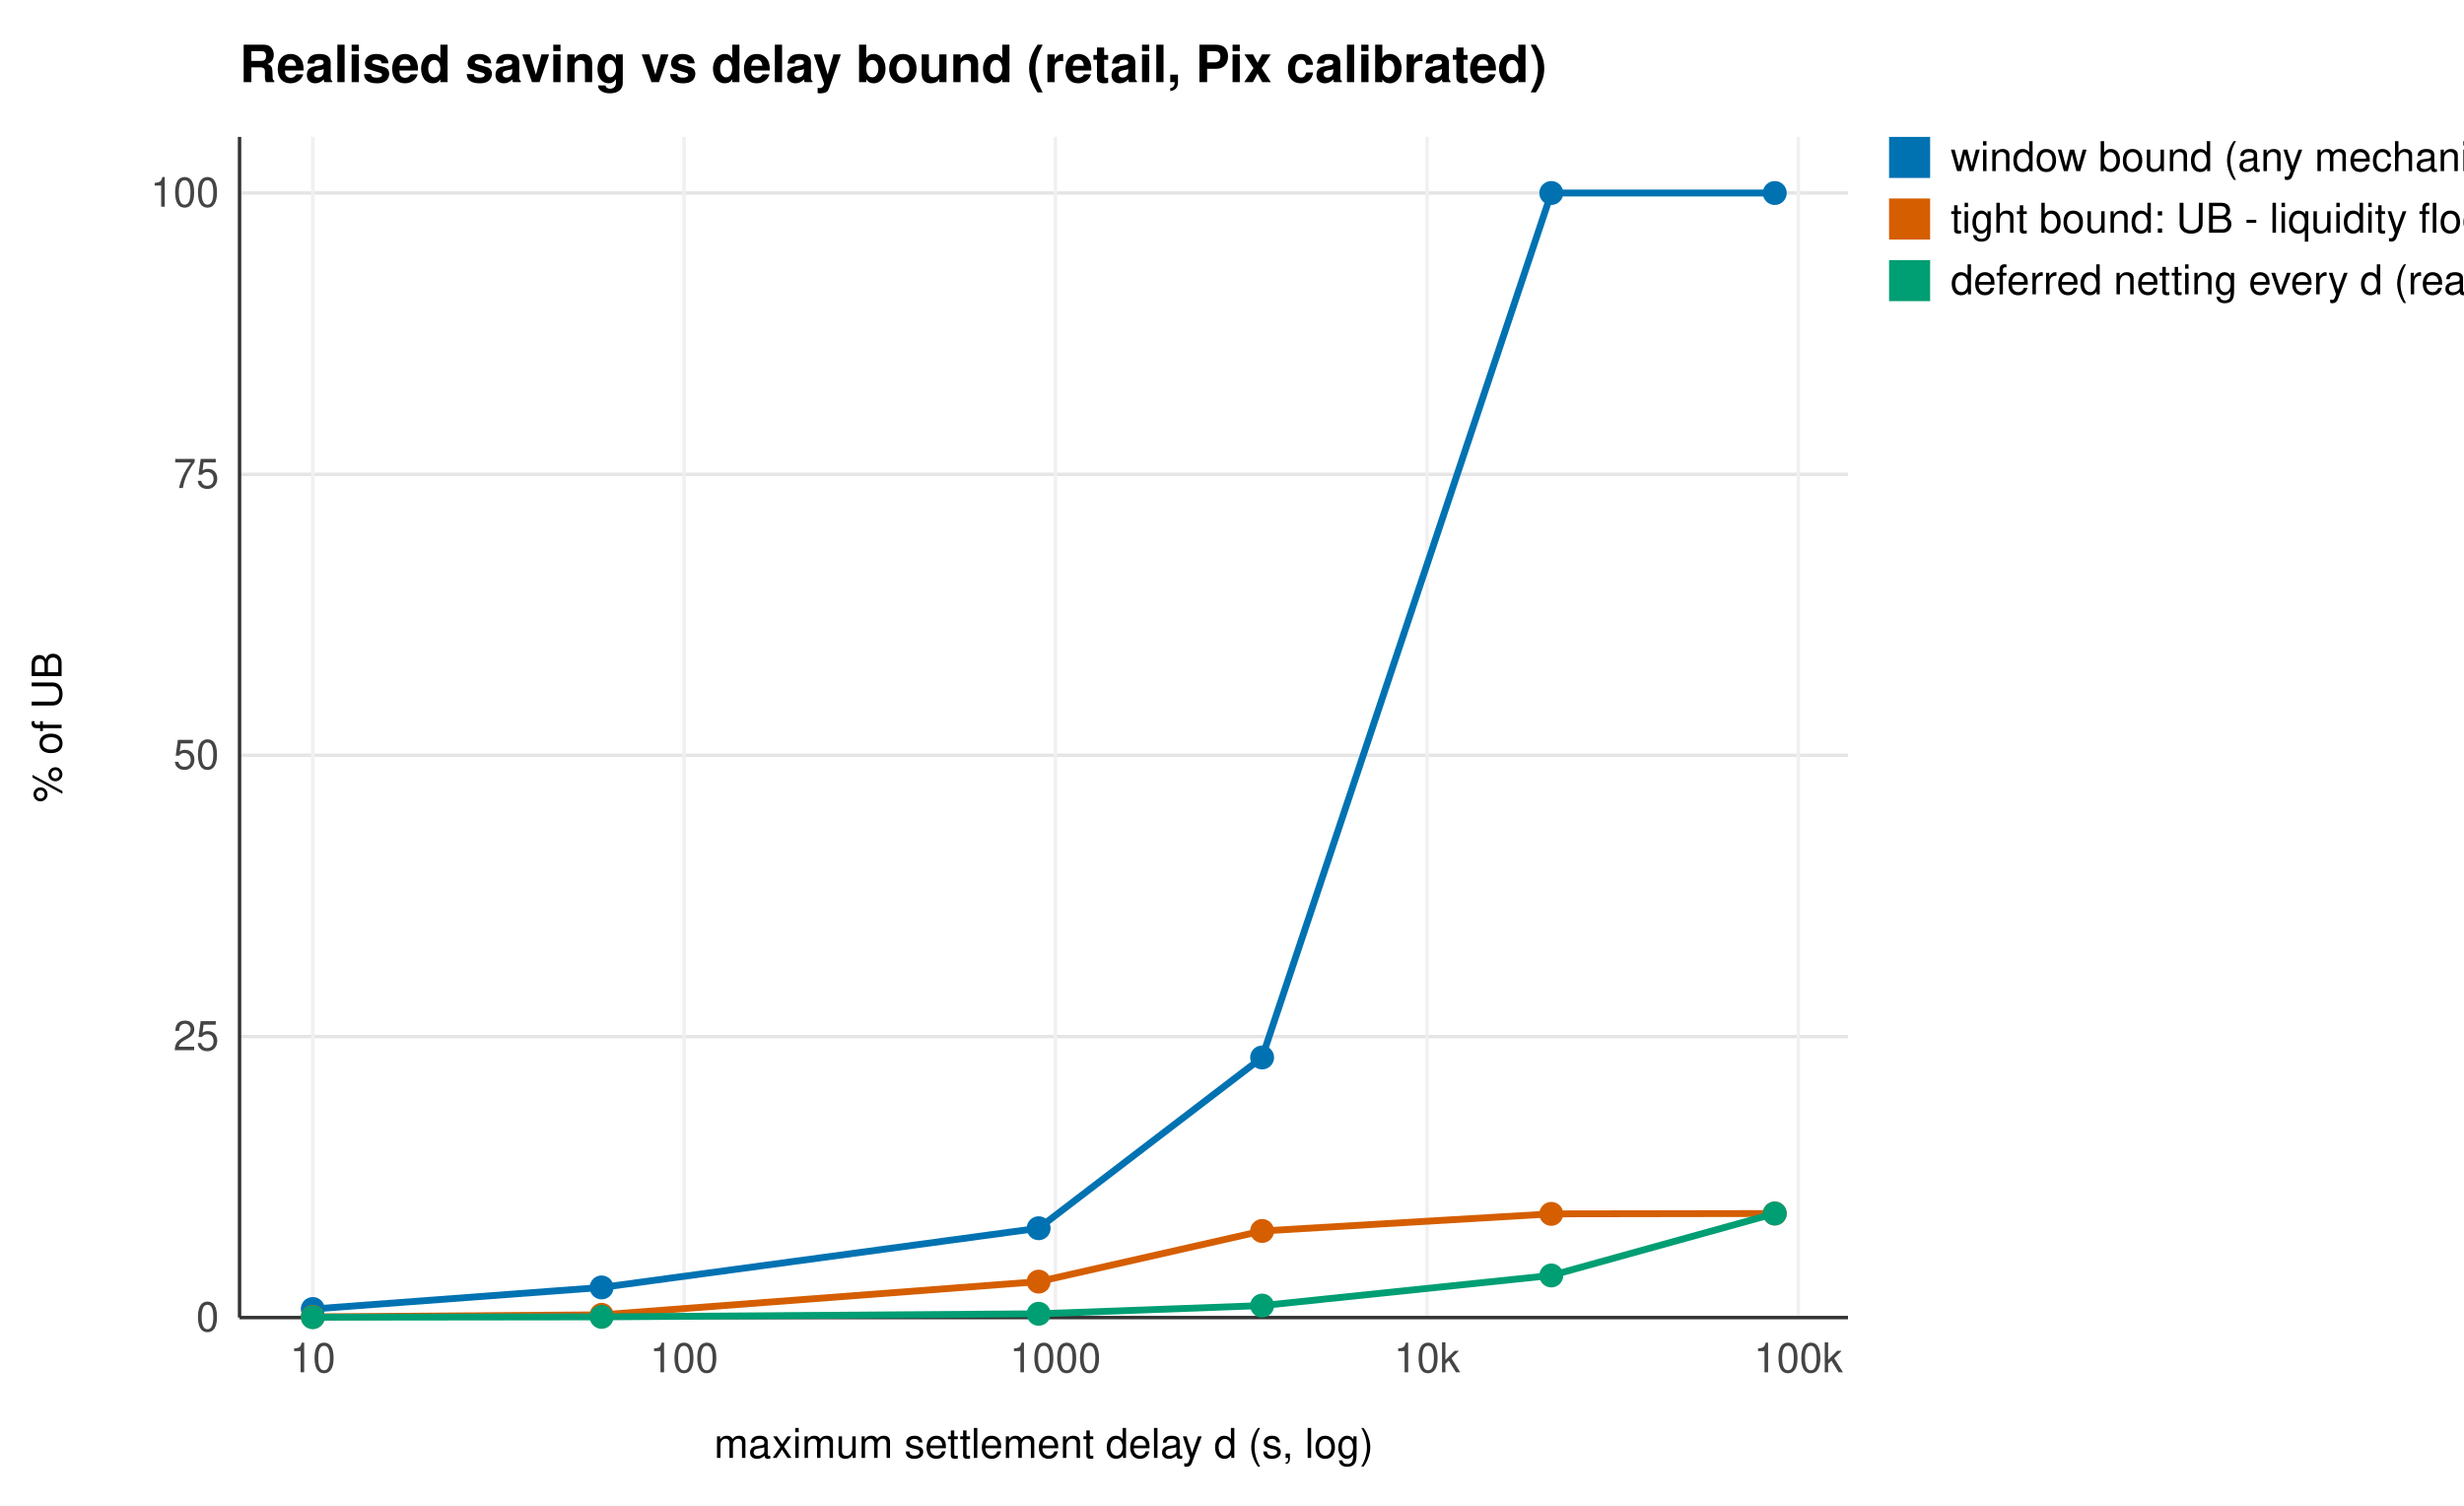
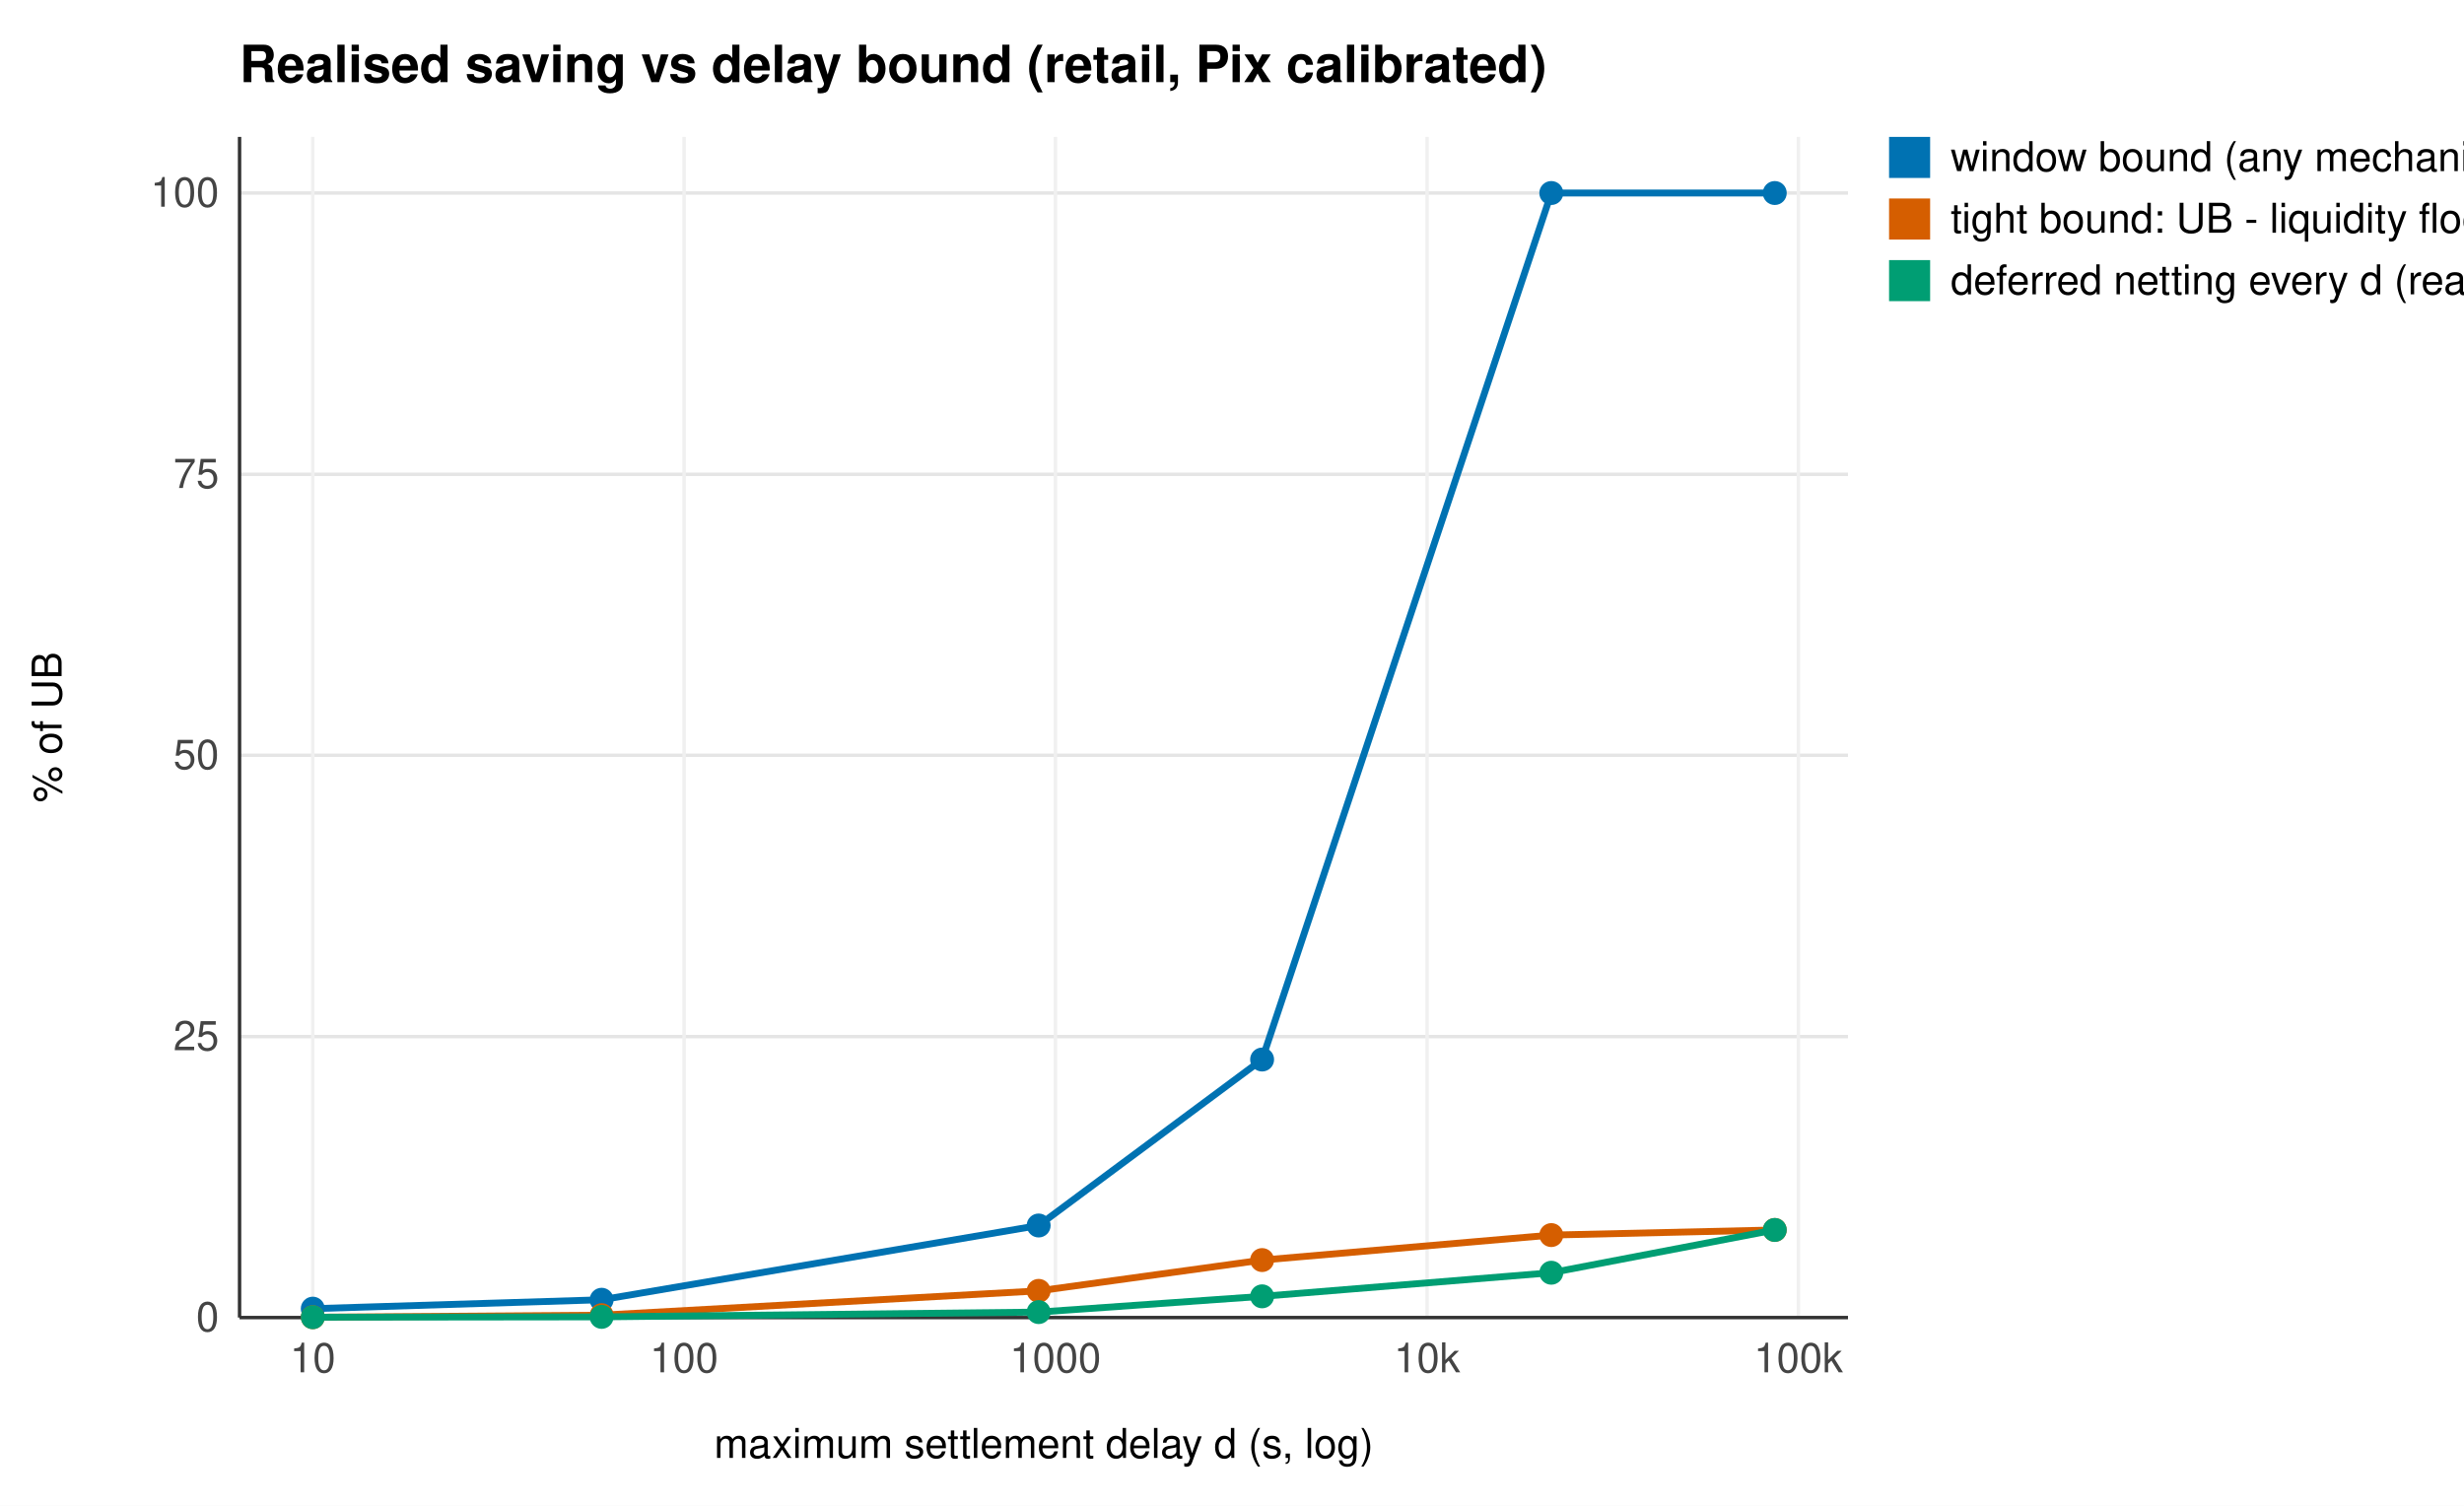
<svg xmlns="http://www.w3.org/2000/svg" viewBox="0 0 720 440" width="720" height="440" font-family="Helvetica, Arial, sans-serif" font-size="12">
  <rect width="100%" height="100%" fill="#ffffff" />
  <text x="70" y="24" font-size="15" font-weight="bold">Realised saving vs delay bound (retail, Pix calibrated)</text>
  <line x1="70" y1="385.0" x2="540.0" y2="385.0" stroke="#e5e5e5" />
  <text x="64.0" y="389.0" text-anchor="end" fill="#444">0</text>
  <line x1="70" y1="302.9" x2="540.0" y2="302.9" stroke="#e5e5e5" />
  <text x="64.0" y="306.9" text-anchor="end" fill="#444">25</text>
  <line x1="70" y1="220.7" x2="540.0" y2="220.7" stroke="#e5e5e5" />
  <text x="64.0" y="224.7" text-anchor="end" fill="#444">50</text>
  <line x1="70" y1="138.6" x2="540.0" y2="138.6" stroke="#e5e5e5" />
  <text x="64.0" y="142.6" text-anchor="end" fill="#444">75</text>
  <line x1="70" y1="56.4" x2="540.0" y2="56.4" stroke="#e5e5e5" />
  <text x="64.0" y="60.4" text-anchor="end" fill="#444">100</text>
  <line x1="91.4" y1="40" x2="91.4" y2="385.0" stroke="#f0f0f0" />
  <text x="91.4" y="401.0" text-anchor="middle" fill="#444">10</text>
  <line x1="199.9" y1="40" x2="199.9" y2="385.0" stroke="#f0f0f0" />
  <text x="199.9" y="401.0" text-anchor="middle" fill="#444">100</text>
  <line x1="308.4" y1="40" x2="308.4" y2="385.0" stroke="#f0f0f0" />
  <text x="308.4" y="401.0" text-anchor="middle" fill="#444">1000</text>
  <line x1="417.0" y1="40" x2="417.0" y2="385.0" stroke="#f0f0f0" />
  <text x="417.0" y="401.0" text-anchor="middle" fill="#444">10k</text>
  <line x1="525.5" y1="40" x2="525.5" y2="385.0" stroke="#f0f0f0" />
  <text x="525.5" y="401.0" text-anchor="middle" fill="#444">100k</text>
  <line x1="70" y1="385.0" x2="540.0" y2="385.0" stroke="#333" />
  <line x1="70" y1="40" x2="70" y2="385.0" stroke="#333" />
  <text x="305.0" y="426.0" text-anchor="middle">maximum settlement delay d (s, log)</text>
  <text transform="translate(18,212.5) rotate(-90)" text-anchor="middle">% of UB</text>
-   <polyline fill="none" stroke="#0072B2" stroke-width="2" points="91.4,382.5 175.8,376.2 303.5,358.9 368.8,309.0 453.3,56.4 518.6,56.4" />
-   <circle cx="91.4" cy="382.5" r="3.5" fill="#0072B2" />
-   <circle cx="175.8" cy="376.2" r="3.5" fill="#0072B2" />
-   <circle cx="303.5" cy="358.9" r="3.5" fill="#0072B2" />
-   <circle cx="368.8" cy="309.0" r="3.5" fill="#0072B2" />
+   <polyline fill="none" stroke="#0072B2" stroke-width="2" points="91.4,382.4 175.8,379.8 303.5,358.1 368.8,309.6 453.3,56.4 518.6,56.4" />
+   <circle cx="91.4" cy="382.4" r="3.5" fill="#0072B2" />
+   <circle cx="175.8" cy="379.8" r="3.5" fill="#0072B2" />
+   <circle cx="303.5" cy="358.1" r="3.5" fill="#0072B2" />
+   <circle cx="368.8" cy="309.6" r="3.5" fill="#0072B2" />
  <circle cx="453.3" cy="56.4" r="3.5" fill="#0072B2" />
  <circle cx="518.6" cy="56.4" r="3.5" fill="#0072B2" />
  <rect x="552.0" y="40.0" width="12" height="12" fill="#0072B2" />
  <text x="570.0" y="50.0">window bound (any mechanism)</text>
-   <polyline fill="none" stroke="#D55E00" stroke-width="2" points="91.4,384.8 175.8,384.2 303.5,374.5 368.8,359.7 453.3,354.7 518.6,354.6" />
-   <circle cx="91.4" cy="384.8" r="3.5" fill="#D55E00" />
-   <circle cx="175.8" cy="384.2" r="3.5" fill="#D55E00" />
-   <circle cx="303.5" cy="374.5" r="3.5" fill="#D55E00" />
-   <circle cx="368.8" cy="359.7" r="3.5" fill="#D55E00" />
-   <circle cx="453.3" cy="354.7" r="3.5" fill="#D55E00" />
-   <circle cx="518.6" cy="354.6" r="3.5" fill="#D55E00" />
+   <polyline fill="none" stroke="#D55E00" stroke-width="2" points="91.4,384.9 175.8,384.3 303.5,377.2 368.8,368.2 453.3,360.9 518.6,359.4" />
+   <circle cx="91.4" cy="384.9" r="3.5" fill="#D55E00" />
+   <circle cx="175.8" cy="384.3" r="3.5" fill="#D55E00" />
+   <circle cx="303.5" cy="377.2" r="3.5" fill="#D55E00" />
+   <circle cx="368.8" cy="368.2" r="3.5" fill="#D55E00" />
+   <circle cx="453.3" cy="360.9" r="3.5" fill="#D55E00" />
+   <circle cx="518.6" cy="359.4" r="3.5" fill="#D55E00" />
  <rect x="552.0" y="58.0" width="12" height="12" fill="#D55E00" />
  <text x="570.0" y="68.0">tight bound: UB - liquidity floor</text>
-   <polyline fill="none" stroke="#009E73" stroke-width="2" points="91.4,384.9 175.8,384.8 303.5,383.9 368.8,381.5 453.3,372.7 518.6,354.6" />
+   <polyline fill="none" stroke="#009E73" stroke-width="2" points="91.4,384.9 175.8,384.8 303.5,383.4 368.8,378.8 453.3,371.9 518.6,359.4" />
  <circle cx="91.4" cy="384.9" r="3.5" fill="#009E73" />
  <circle cx="175.8" cy="384.8" r="3.5" fill="#009E73" />
-   <circle cx="303.5" cy="383.9" r="3.5" fill="#009E73" />
-   <circle cx="368.8" cy="381.5" r="3.5" fill="#009E73" />
-   <circle cx="453.3" cy="372.7" r="3.5" fill="#009E73" />
-   <circle cx="518.6" cy="354.6" r="3.5" fill="#009E73" />
+   <circle cx="303.5" cy="383.4" r="3.5" fill="#009E73" />
+   <circle cx="368.8" cy="378.8" r="3.5" fill="#009E73" />
+   <circle cx="453.3" cy="371.9" r="3.5" fill="#009E73" />
+   <circle cx="518.6" cy="359.4" r="3.5" fill="#009E73" />
  <rect x="552.0" y="76.0" width="12" height="12" fill="#009E73" />
  <text x="570.0" y="86.0">deferred netting every d (realised)</text>
</svg>
